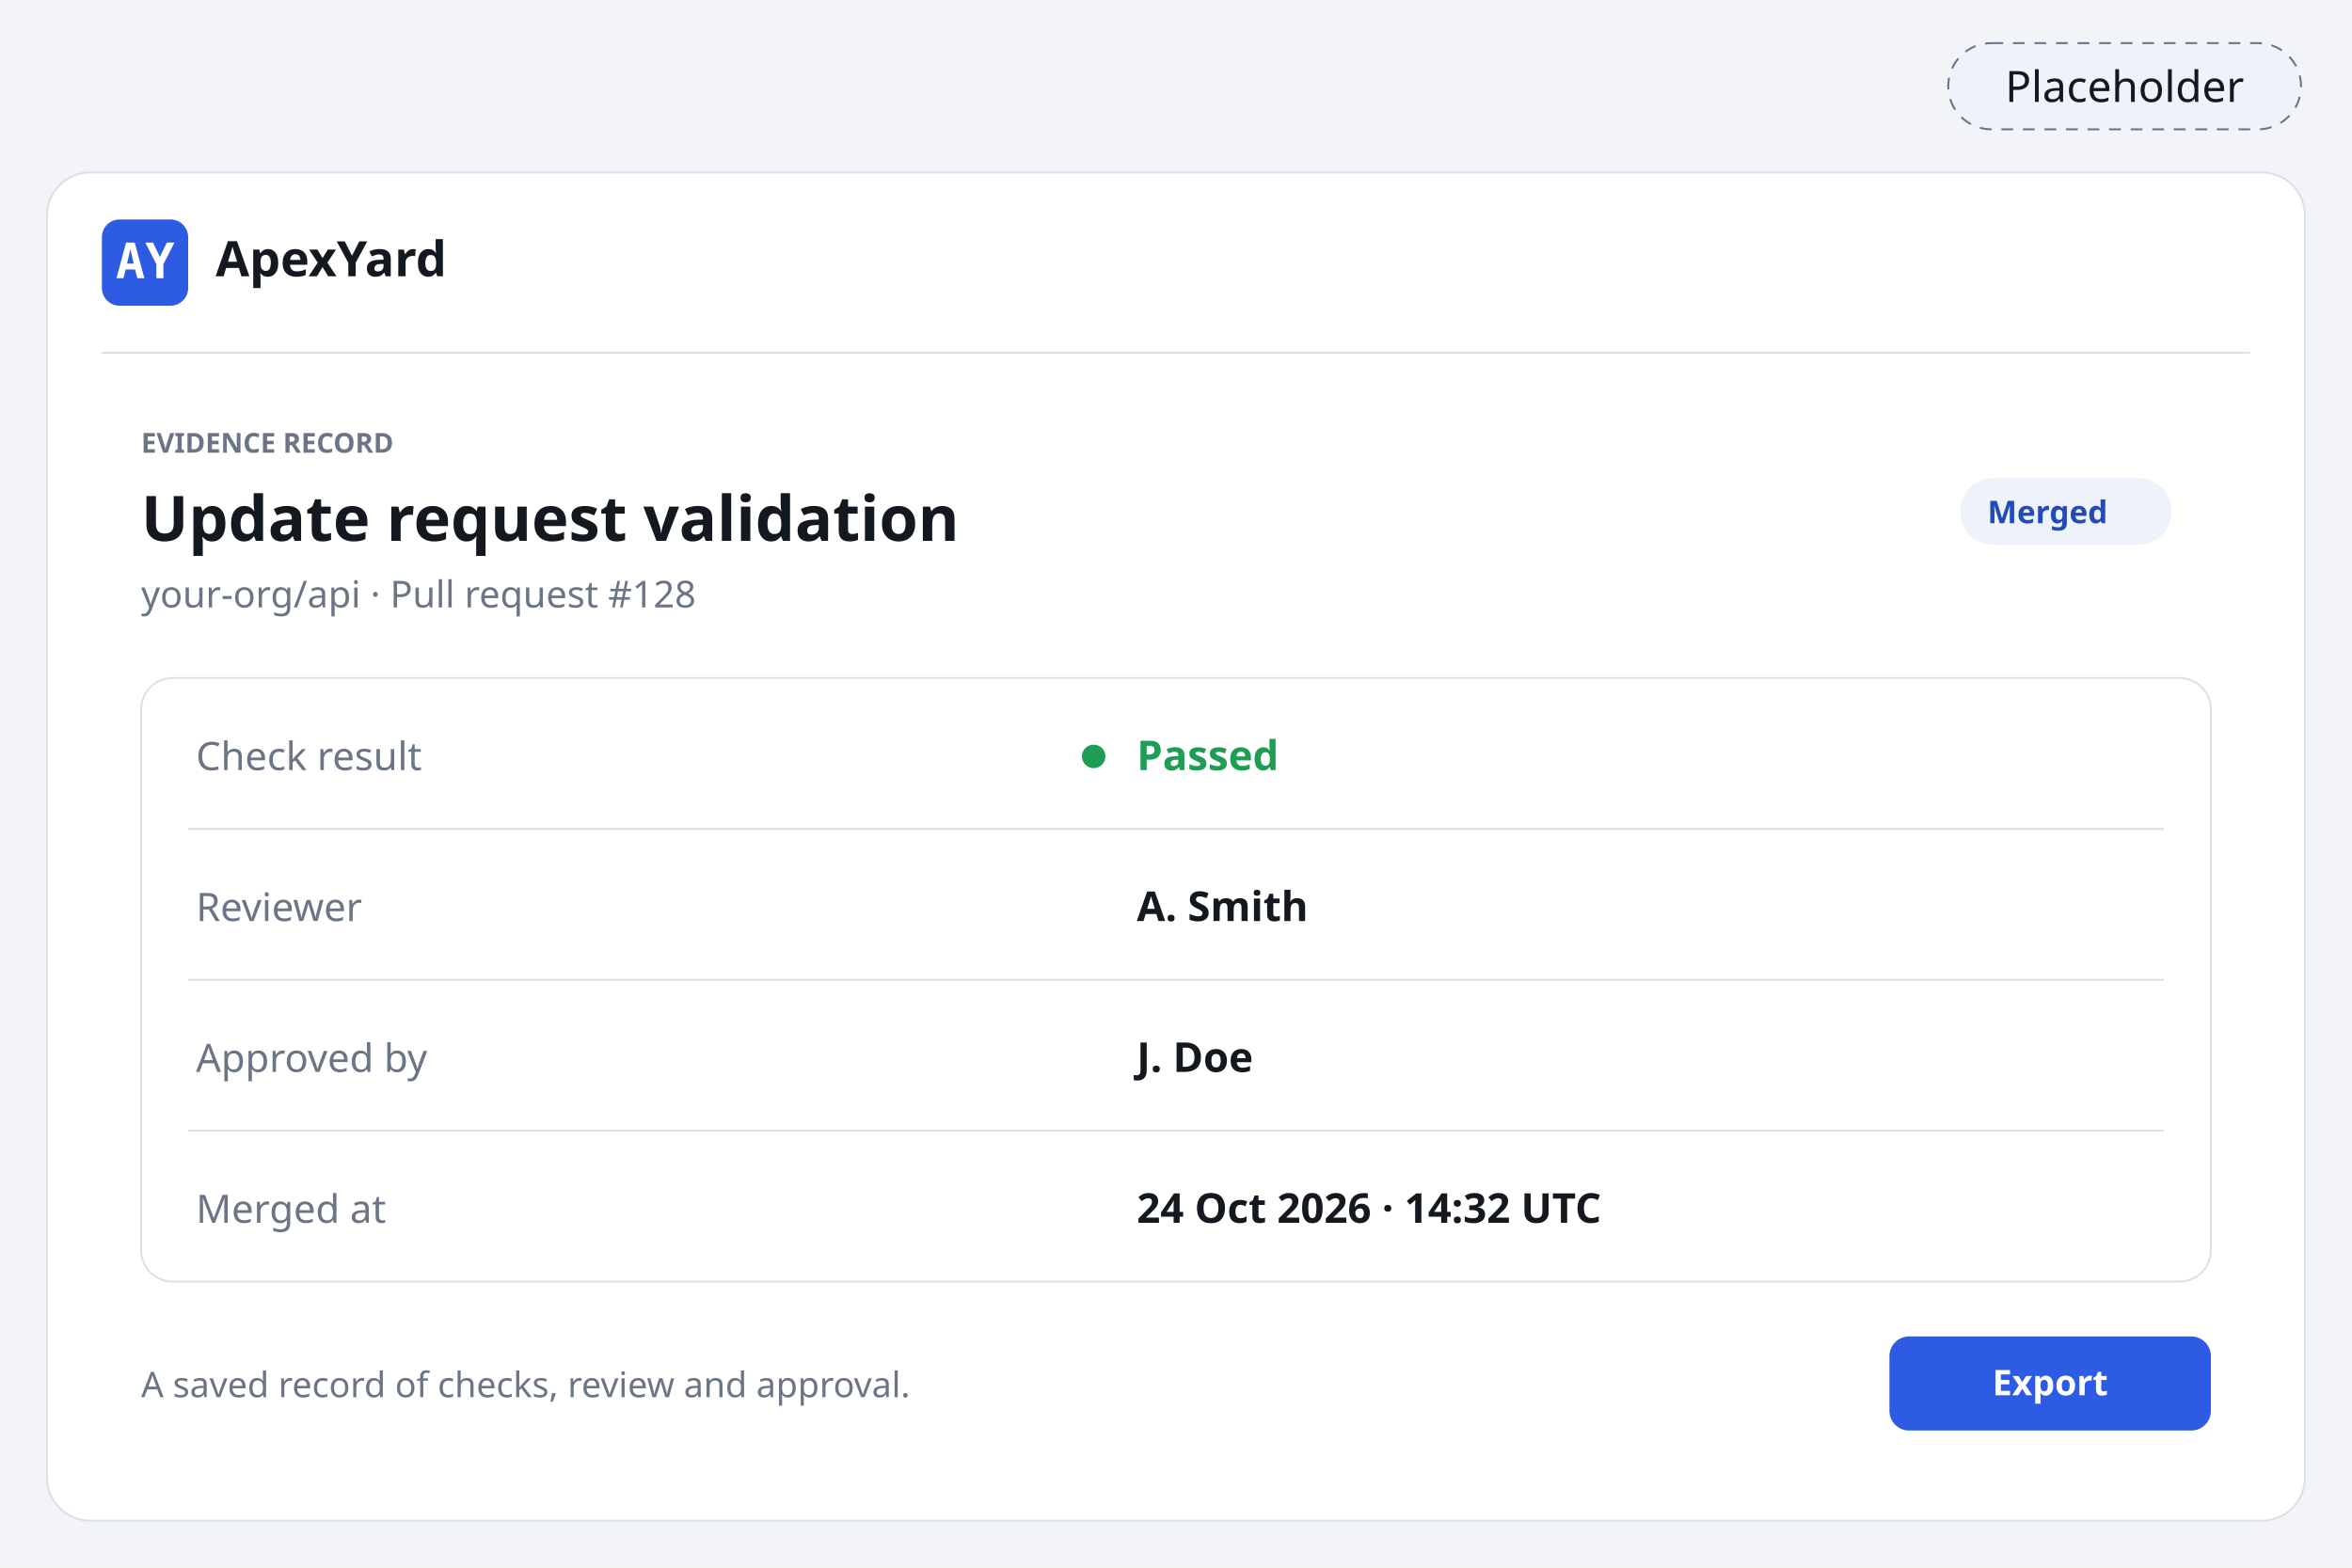
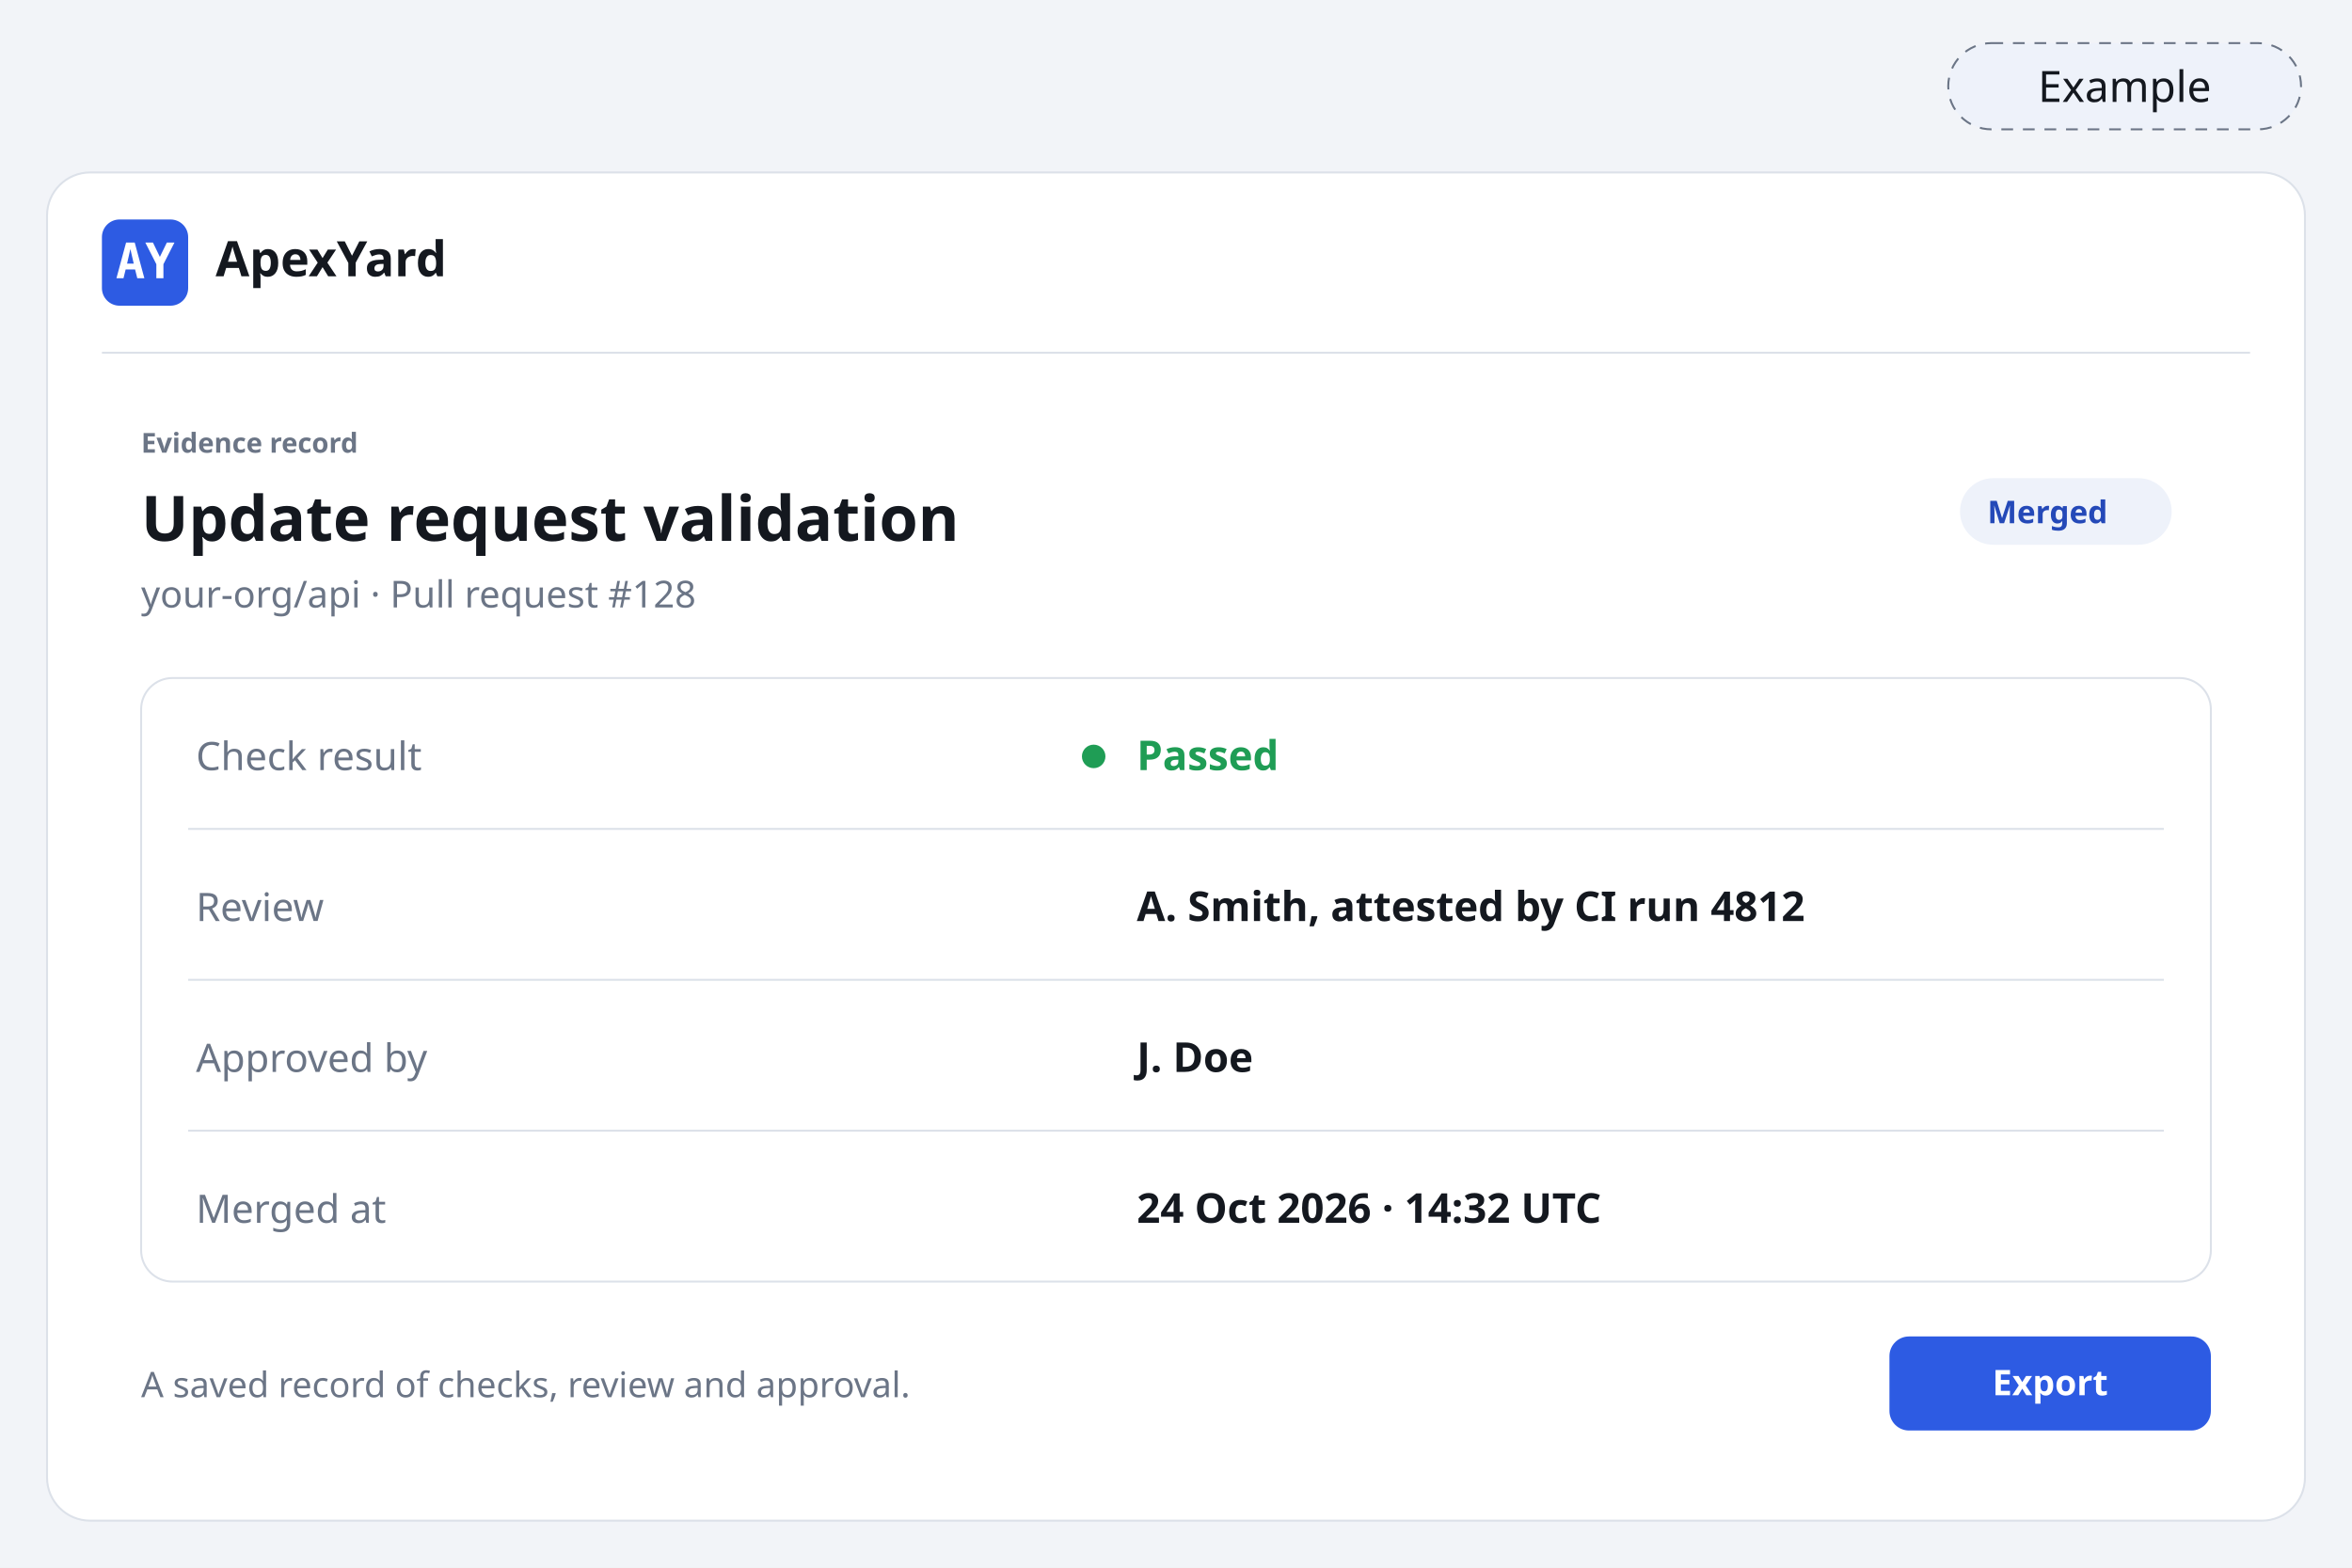
<svg xmlns="http://www.w3.org/2000/svg" viewBox="0 0 1200 800" role="img" aria-labelledby="title">
  <g font-family="Archivo, system-ui, sans-serif">
    <rect x="0" y="0" width="1200" height="800" rx="0" fill="#F2F4F8" />
    <rect x="24" y="88" width="1152" height="688" rx="22" fill="#FFFFFF" stroke="#DCE1E9" />
    <rect x="52" y="112" width="44" height="44" rx="9" fill="#2D5BE3" />
    <text x="59" y="142" font-size="25" fill="#FFFFFF" font-weight="700" font-family="IBM Plex Mono, monospace">AY</text>
    <text x="110" y="141" font-size="25" fill="#14181F" font-weight="700">ApexYard</text>
    <path d="M52 180H1148" stroke="#DCE1E9" />
-     <text x="72" y="231" font-size="14" fill="#6B7586" font-weight="600">EVIDENCE RECORD</text>
+     <text x="72" y="231" font-size="14" fill="#6B7586" font-weight="600">Evidence record</text>
    <text x="72" y="276" font-size="32" fill="#14181F" font-weight="700">Update request validation</text>
    <text x="72" y="310" font-size="19" fill="#6B7586" font-weight="400">your-org/api · Pull request #128</text>
    <rect x="1000" y="244" width="108" height="34" rx="17" fill="#EEF2FA" />
    <text x="1014" y="267" font-size="16" fill="#2449B8" font-weight="600">Merged</text>
    <rect x="72" y="346" width="1056" height="308" rx="16" fill="#FFFFFF" stroke="#DCE1E9" />
    <text x="100" y="393" font-size="20" fill="#6B7586" font-weight="400">Check result</text>
    <circle cx="558" cy="386" r="6" fill="#1F9D55" />
    <text x="580" y="393" font-size="21" fill="#1F9D55" font-weight="600">Passed</text>
    <path d="M96 423H1104" stroke="#DCE1E9" />
-     <text x="100" y="470" font-size="20" fill="#6B7586" font-weight="400">Reviewer</text>
-     <text x="580" y="470" font-size="21" fill="#14181F" font-weight="600">A. Smith</text>
+     <text x="100" y="470" font-size="20" fill="#6B7586" font-weight="400">Review</text>
+     <text x="580" y="470" font-size="21" fill="#14181F" font-weight="600">A. Smith, attested by CI run 4812</text>
    <path d="M96 500H1104" stroke="#DCE1E9" />
    <text x="100" y="547" font-size="20" fill="#6B7586" font-weight="400">Approved by</text>
    <text x="580" y="547" font-size="21" fill="#14181F" font-weight="600">J. Doe</text>
    <path d="M96 577H1104" stroke="#DCE1E9" />
    <text x="100" y="624" font-size="20" fill="#6B7586" font-weight="400">Merged at</text>
    <text x="580" y="624" font-size="21" fill="#14181F" font-weight="600">24 Oct 2026 · 14:32 UTC</text>
    <text x="72" y="713" font-size="18" fill="#6B7586" font-weight="400">A saved record of checks, review and approval.</text>
    <rect x="964" y="682" width="164" height="48" rx="10" fill="#2D5BE3" />
    <text text-anchor="middle" x="1046.0" y="712" font-size="18" fill="#FFFFFF" font-weight="600">Export</text>
    <rect x="994" y="22" width="180" height="44" rx="22" fill="#EEF2FA" stroke="#6B7586" stroke-dasharray="6 5" />
-     <text text-anchor="middle" x="1084" y="52" font-size="22" fill="#14181F" font-weight="500">Placeholder</text>
+     <text text-anchor="middle" x="1084" y="52" font-size="22" fill="#14181F" font-weight="500">Example</text>
  </g>
</svg>
